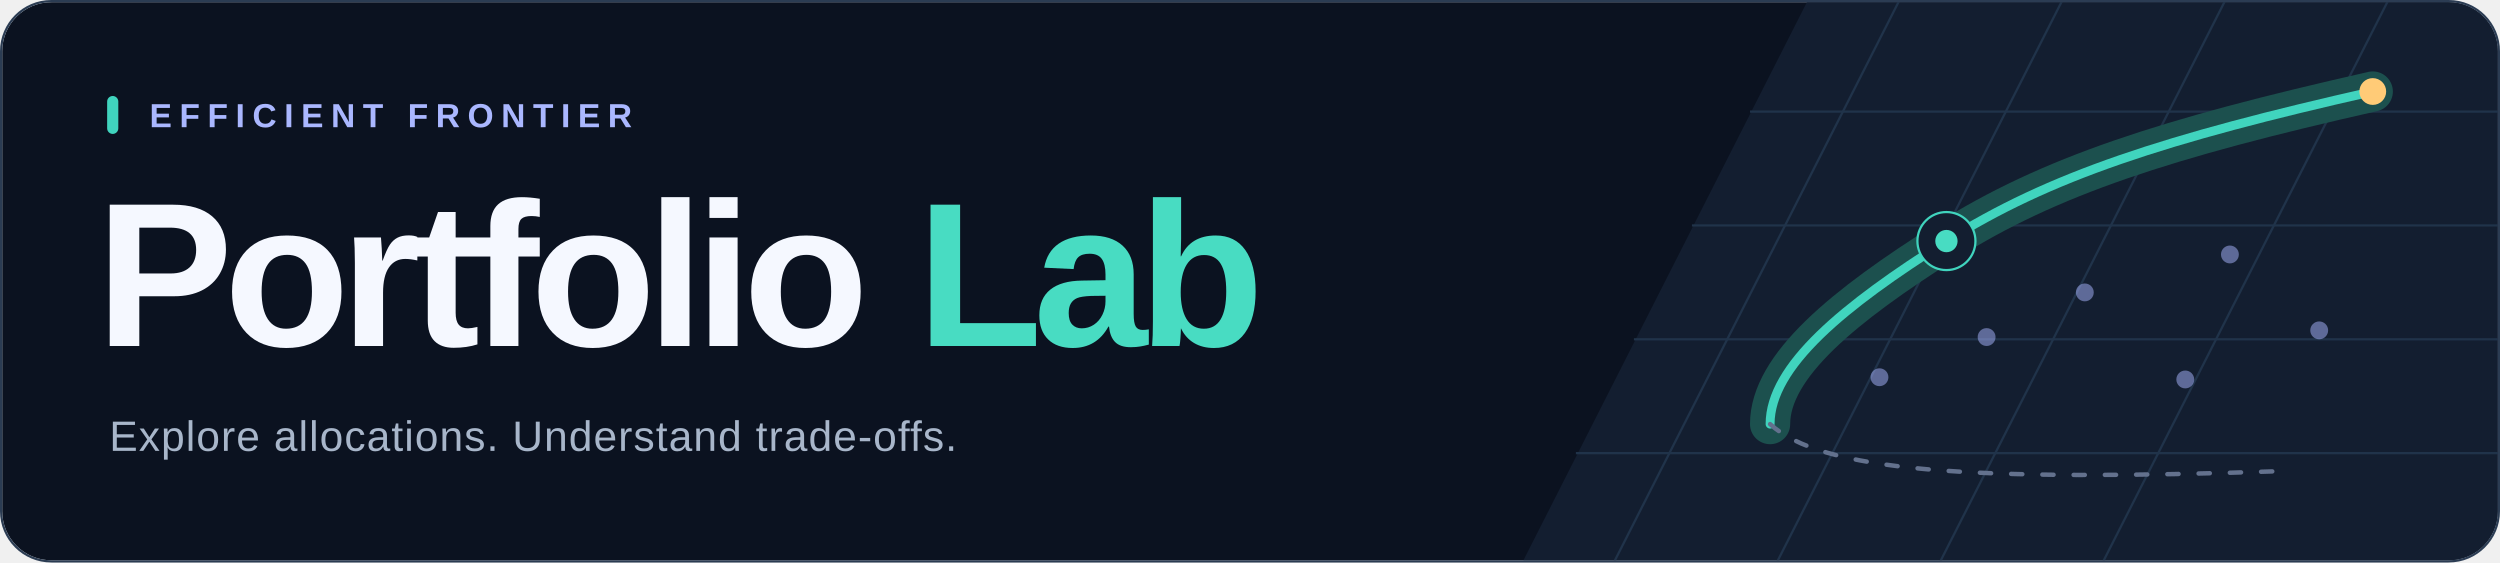
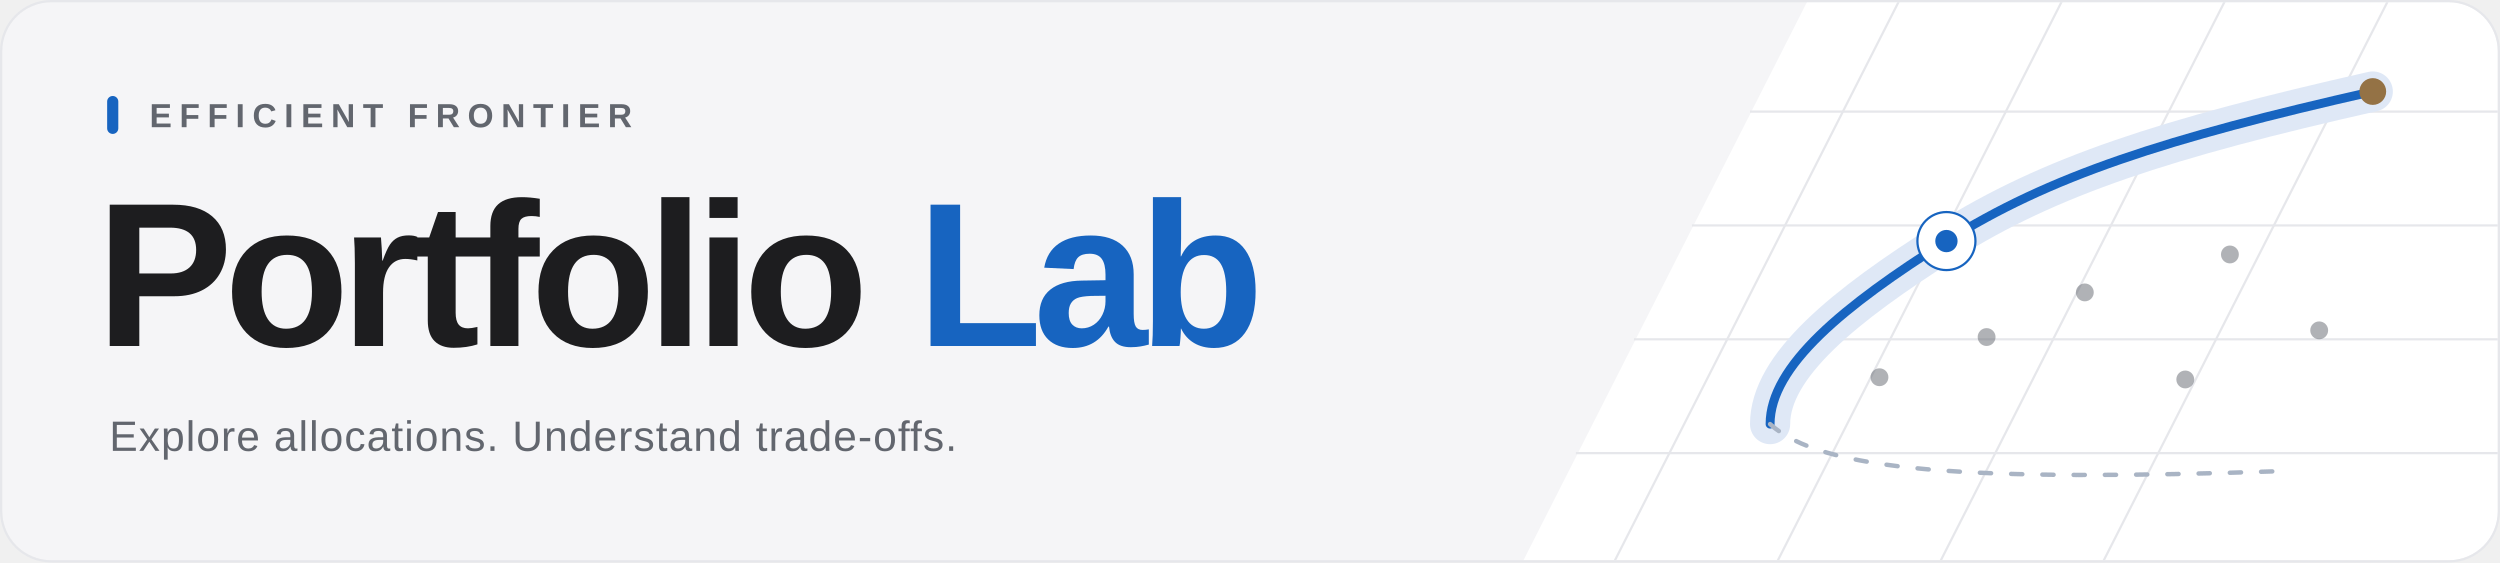
<svg xmlns="http://www.w3.org/2000/svg" width="1120" height="252" viewBox="0 0 1120 252" role="img" aria-labelledby="title description">
  <defs>
    <clipPath id="panel">
      <rect x="1" y="1" width="1118" height="250" rx="22" />
    </clipPath>
  </defs>
  <g clip-path="url(#panel)">
-     <rect width="1120" height="252" fill="#0b1220" />
-     <path d="M810 0H1120V252H682Z" fill="#131e30" />
-     <path d="M851 0 723 252" fill="none" stroke="#20334a" stroke-width="1" />
-     <path d="M924 0 796 252" fill="none" stroke="#20334a" stroke-width="1" />
-     <path d="M997 0 869 252" fill="none" stroke="#20334a" stroke-width="1" />
-     <path d="M1070 0 942 252" fill="none" stroke="#20334a" stroke-width="1" />
-     <path d="M784 50H1120M758 101H1120M732 152H1120M706 203H1120" fill="none" stroke="#20334a" stroke-width="1" />
-     <path d="M793 190C793 164 826 137 872 108S970 62 1063 41" fill="none" stroke="#1c504e" stroke-width="18" stroke-linecap="round" />
-     <path d="M793 190C793 164 826 137 872 108S970 62 1063 41" fill="none" stroke="#40d4be" stroke-width="4" stroke-linecap="round" />
-     <path d="M793 190C816 211 881 216 1024 211" fill="none" stroke="#63718d" stroke-width="2" stroke-dasharray="5 9" stroke-linecap="round" />
-     <g fill="#aab7ff" fill-opacity=".5">
+     <rect width="1120" height="252" fill="#f5f5f7" />
+     <path d="M810 0H1120V252H682Z" fill="#ffffff" />
+     <path d="M851 0 723 252" fill="none" stroke="#e6e7eb" stroke-width="1" />
+     <path d="M924 0 796 252" fill="none" stroke="#e6e7eb" stroke-width="1" />
+     <path d="M997 0 869 252" fill="none" stroke="#e6e7eb" stroke-width="1" />
+     <path d="M1070 0 942 252" fill="none" stroke="#e6e7eb" stroke-width="1" />
+     <path d="M784 50H1120M758 101H1120M732 152H1120M706 203H1120" fill="none" stroke="#e6e7eb" stroke-width="1" />
+     <path d="M793 190C793 164 826 137 872 108S970 62 1063 41" fill="none" stroke="#dfe8f6" stroke-width="18" stroke-linecap="round" />
+     <path d="M793 190C793 164 826 137 872 108S970 62 1063 41" fill="none" stroke="#1764c0" stroke-width="4" stroke-linecap="round" />
+     <path d="M793 190C816 211 881 216 1024 211" fill="none" stroke="#a9b4c4" stroke-width="2" stroke-dasharray="5 9" stroke-linecap="round" />
+     <g fill="#62666e" fill-opacity=".5">
      <circle cx="842" cy="169" r="4" />
      <circle cx="890" cy="151" r="4" />
      <circle cx="934" cy="131" r="4" />
      <circle cx="979" cy="170" r="4" />
      <circle cx="999" cy="114" r="4" />
      <circle cx="1039" cy="148" r="4" />
    </g>
-     <circle cx="872" cy="108" r="13" fill="#131e30" stroke="#40d4be" stroke-width="1" />
-     <circle cx="872" cy="108" r="5" fill="#48dcc2" />
-     <circle cx="1063" cy="41" r="6" fill="#ffcb77" />
-     <rect x="48" y="43" width="5" height="17" rx="2.5" fill="#40d4be" />
-     <text x="67" y="57" fill="#aab7ff" font-family="Arial, Helvetica, sans-serif" font-size="15" font-weight="700" letter-spacing="3.4">EFFICIENT FRONTIER</text>
-     <text x="43" y="155" fill="#f5f8ff" font-family="Arial, Helvetica, sans-serif" font-size="92" font-weight="700" letter-spacing="-4">Portfolio <tspan fill="#48dcc2">Lab</tspan>
+     <circle cx="872" cy="108" r="13" fill="#ffffff" stroke="#1764c0" stroke-width="1" />
+     <circle cx="872" cy="108" r="5" fill="#1764c0" />
+     <circle cx="1063" cy="41" r="6" fill="#947245" />
+     <rect x="48" y="43" width="5" height="17" rx="2.5" fill="#1764c0" />
+     <text x="67" y="57" fill="#62666e" font-family="Arial, Helvetica, sans-serif" font-size="15" font-weight="700" letter-spacing="3.4">EFFICIENT FRONTIER</text>
+     <text x="43" y="155" fill="#1d1d1f" font-family="Arial, Helvetica, sans-serif" font-size="92" font-weight="700" letter-spacing="-4">Portfolio <tspan fill="#1764c0">Lab</tspan>
    </text>
-     <text x="49" y="202" fill="#a8b6ca" font-family="Arial, Helvetica, sans-serif" font-size="19" letter-spacing=".5">Explore allocations. Understand trade-offs.</text>
+     <text x="49" y="202" fill="#62666e" font-family="Arial, Helvetica, sans-serif" font-size="19" letter-spacing=".5">Explore allocations. Understand trade-offs.</text>
  </g>
-   <rect x=".5" y=".5" width="1119" height="251" rx="22.5" fill="none" stroke="#2b3c53" />
+   <rect x=".5" y=".5" width="1119" height="251" rx="22.5" fill="none" stroke="#e6e7eb" />
</svg>
